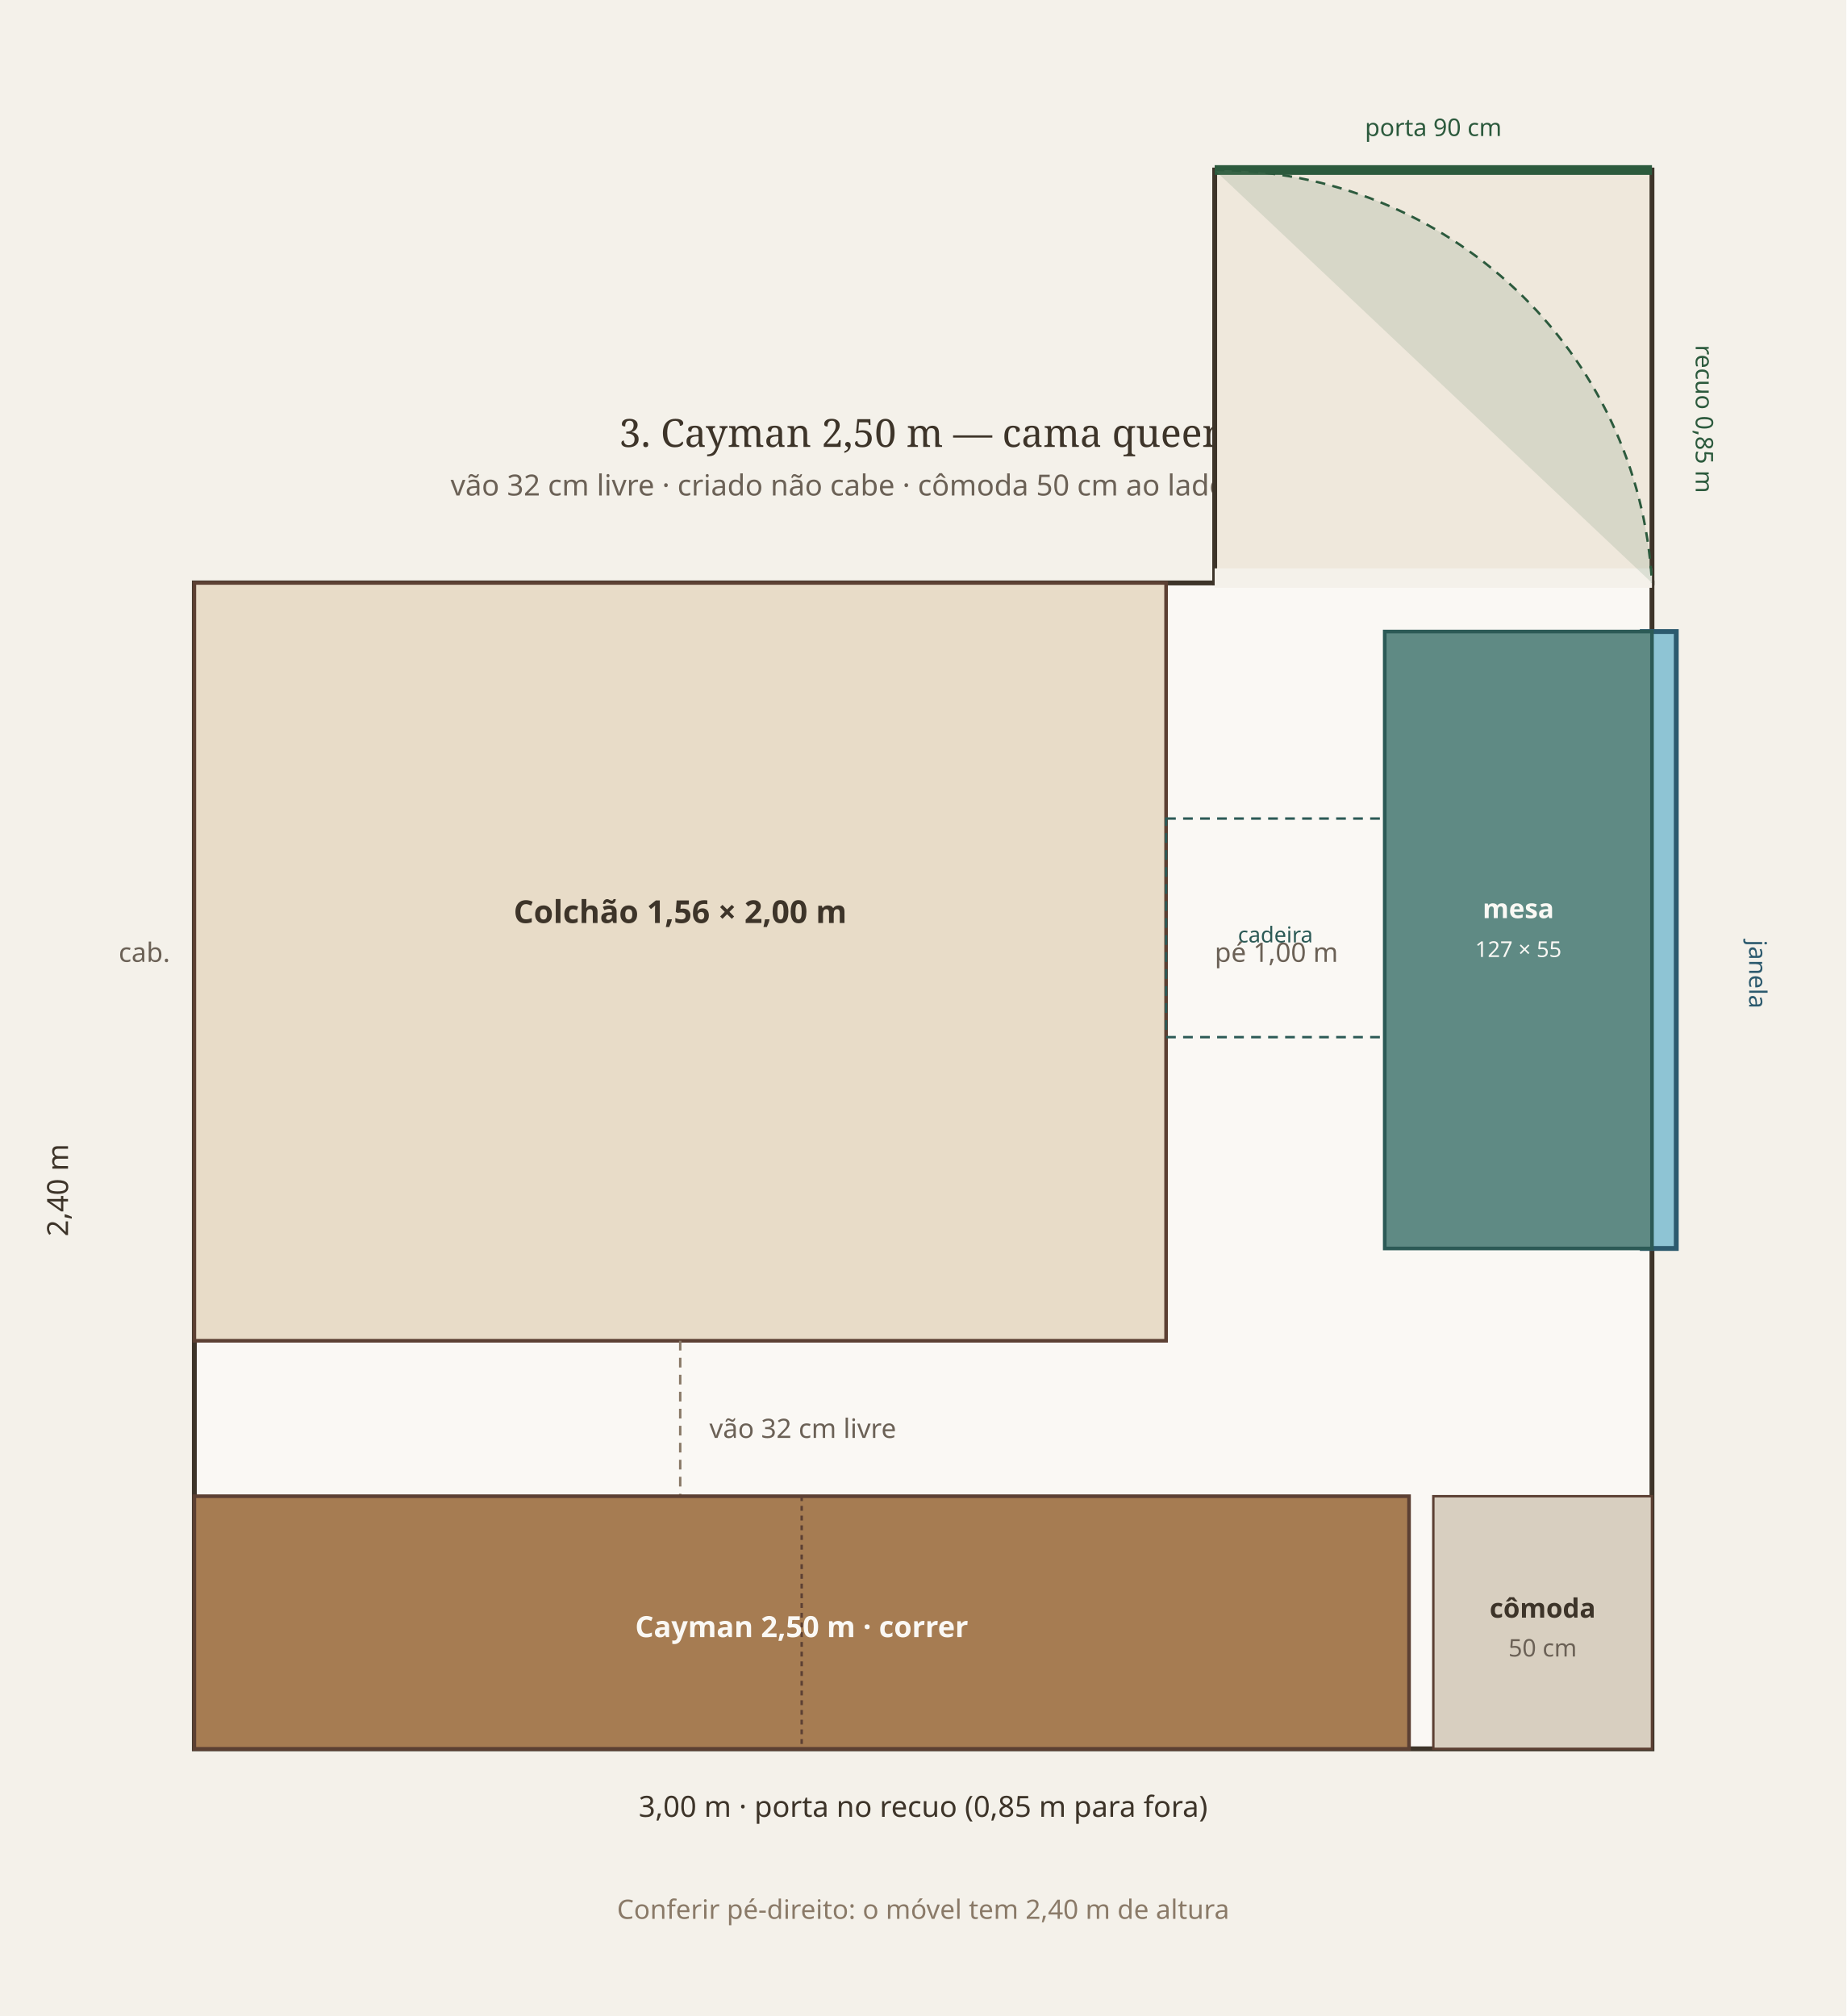
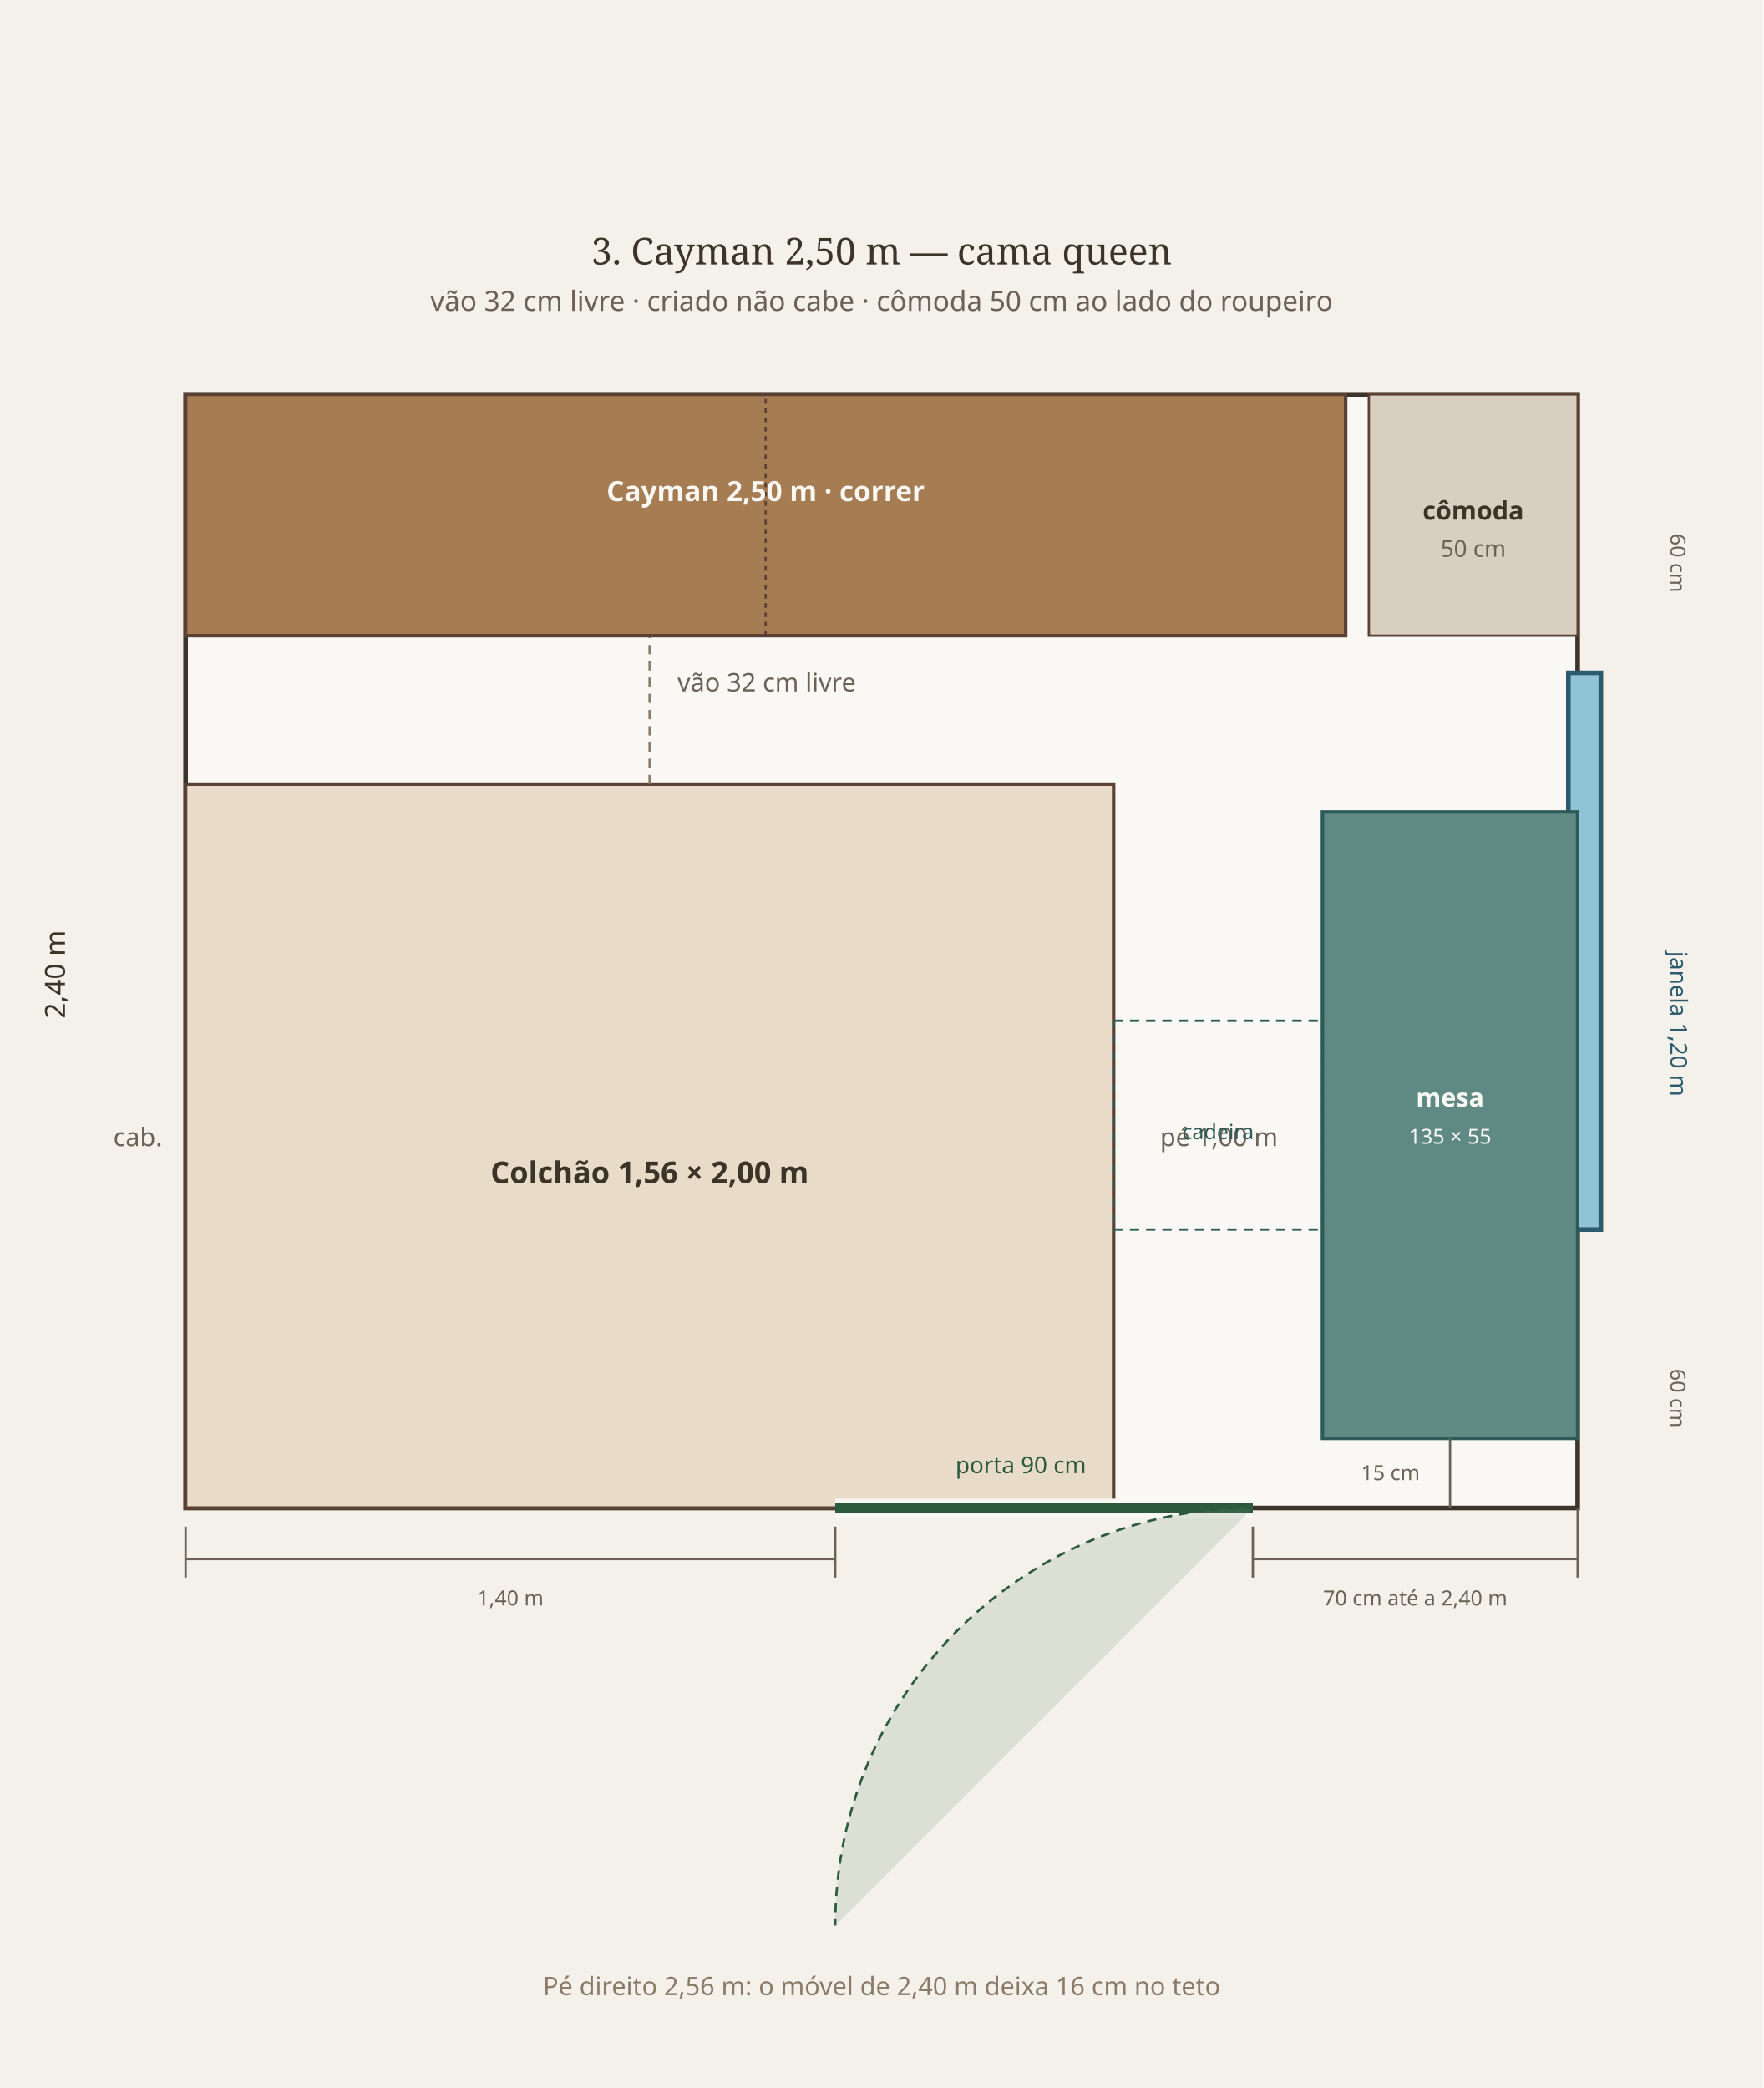
- <svg xmlns="http://www.w3.org/2000/svg" viewBox="0 -150 760 830" role="img">
-   <rect x="0" y="-150" width="760" height="830" fill="#f4f1ea" />
+ <svg xmlns="http://www.w3.org/2000/svg" viewBox="0 -80 760 900" role="img">
+   <rect x="0" y="-80" width="760" height="900" fill="#f4f1ea" />
  <text x="380" y="34" text-anchor="middle" font-family="Georgia, serif" font-size="16" fill="#3d3429">3. Cayman 2,50 m — cama queen</text>
  <text x="380" y="54" text-anchor="middle" font-family="system-ui, sans-serif" font-size="12" fill="#6b6156">vão 32 cm livre · criado não cabe · cômoda 50 cm ao lado do roupeiro</text>
  <rect x="80" y="90" width="600" height="480" fill="#faf8f4" stroke="#3d3429" stroke-width="2" />
-   <rect x="80" y="90" width="400" height="312" fill="#e8dcc8" stroke="#5c4033" stroke-width="1.5" />
-   <text x="280" y="230" text-anchor="middle" font-family="system-ui, sans-serif" font-size="13" fill="#3d3429" font-weight="600">Colchão 1,56 × 2,00 m</text>
-   <text x="70" y="246" text-anchor="end" font-family="system-ui, sans-serif" font-size="11" fill="#6b6156">cab.</text>
-   <text x="500" y="246" font-family="system-ui, sans-serif" font-size="11" fill="#6b6156">pé 1,00 m</text>
-   <line x1="280" y1="402" x2="280" y2="466" stroke="#8a7a68" stroke-dasharray="4 3" />
-   <text x="292" y="442" font-family="system-ui, sans-serif" font-size="11" fill="#6b6156">vão 32 cm livre</text>
-   <rect x="80" y="466" width="500" height="104" fill="#a67c52" stroke="#5c4033" stroke-width="1.5" />
-   <line x1="330" y1="466" x2="330" y2="570" stroke="#5c4033" stroke-dasharray="2 2" />
-   <text x="330" y="524" text-anchor="middle" font-family="system-ui, sans-serif" font-size="12" fill="#faf8f4" font-weight="600">Cayman 2,50 m · correr</text>
-   <rect x="590" y="466" width="90" height="104" fill="#d8cfc0" stroke="#5c4033" />
-   <text x="635" y="516" text-anchor="middle" font-family="system-ui, sans-serif" font-size="11" fill="#3d3429" font-weight="600">cômoda</text>
-   <text x="635" y="532" text-anchor="middle" font-family="system-ui, sans-serif" font-size="10" fill="#6b6156">50 cm</text>
-   <rect x="500" y="-80" width="180" height="170" fill="#efe8dc" stroke="#3d3429" stroke-width="2" />
-   <rect x="500" y="84" width="180" height="8" fill="#f4f1ea" />
-   <line x1="500" y1="-80" x2="680" y2="-80" stroke="#2c5a3d" stroke-width="4" />
-   <path d="M500 -80 A180 180 0 0 1 680 90" fill="#6b8f71" fill-opacity="0.18" stroke="#2c5a3d" stroke-dasharray="4 3" />
-   <text x="590" y="-94" text-anchor="middle" font-family="system-ui, sans-serif" font-size="10" fill="#2c5a3d">porta 90 cm</text>
-   <text x="698" y="-8" font-family="system-ui, sans-serif" font-size="10" fill="#2c5a3d" transform="rotate(90 698 -8)">recuo 0,85 m</text>
-   <rect x="676" y="110" width="14" height="254" fill="#8ec4d4" stroke="#2c5a6e" stroke-width="2" />
-   <text x="720" y="237" font-family="system-ui, sans-serif" font-size="10" fill="#2c5a6e" transform="rotate(90 720 237)">janela</text>
-   <rect x="570" y="110" width="110" height="254" fill="#5f8a84" stroke="#2c5a56" stroke-width="1.5" />
-   <text x="625" y="228" text-anchor="middle" font-family="system-ui, sans-serif" font-size="11" fill="#faf8f4" font-weight="600">mesa</text>
-   <text x="625" y="244" text-anchor="middle" font-family="system-ui, sans-serif" font-size="9" fill="#faf8f4">127 × 55</text>
-   <rect x="480" y="187" width="90" height="90" fill="none" stroke="#2c5a56" stroke-dasharray="4 3" />
-   <text x="525" y="238" text-anchor="middle" font-family="system-ui, sans-serif" font-size="9" fill="#2c5a56">cadeira</text>
-   <text x="380" y="598" text-anchor="middle" font-family="system-ui, sans-serif" font-size="12" fill="#3d3429">3,00 m · porta no recuo (0,85 m para fora)</text>
+   <rect x="80" y="258" width="400" height="312" fill="#e8dcc8" stroke="#5c4033" stroke-width="1.5" />
+   <text x="280" y="430" text-anchor="middle" font-family="system-ui, sans-serif" font-size="13" fill="#3d3429" font-weight="600">Colchão 1,56 × 2,00 m</text>
+   <text x="70" y="414" text-anchor="end" font-family="system-ui, sans-serif" font-size="11" fill="#6b6156">cab.</text>
+   <text x="500" y="414" font-family="system-ui, sans-serif" font-size="11" fill="#6b6156">pé 1,00 m</text>
+   <line x1="280" y1="258" x2="280" y2="194" stroke="#8a7a68" stroke-dasharray="4 3" />
+   <text x="292" y="218" font-family="system-ui, sans-serif" font-size="11" fill="#6b6156">vão 32 cm livre</text>
+   <rect x="80" y="90" width="500" height="104" fill="#a67c52" stroke="#5c4033" stroke-width="1.5" />
+   <line x1="330" y1="194" x2="330" y2="90" stroke="#5c4033" stroke-dasharray="2 2" />
+   <text x="330" y="136" text-anchor="middle" font-family="system-ui, sans-serif" font-size="12" fill="#faf8f4" font-weight="600">Cayman 2,50 m · correr</text>
+   <rect x="590" y="90" width="90" height="104" fill="#d8cfc0" stroke="#5c4033" />
+   <text x="635" y="144" text-anchor="middle" font-family="system-ui, sans-serif" font-size="11" fill="#3d3429" font-weight="600">cômoda</text>
+   <text x="635" y="160" text-anchor="middle" font-family="system-ui, sans-serif" font-size="10" fill="#6b6156">50 cm</text>
+   <rect x="360" y="566" width="180" height="8" fill="#faf8f4" />
+   <line x1="360" y1="570" x2="540" y2="570" stroke="#2c5a3d" stroke-width="4" />
+   <path d="M540 570 A180 180 0 0 0 360 750" fill="#6b8f71" fill-opacity="0.18" stroke="#2c5a3d" stroke-dasharray="4 3" />
+   <text x="440" y="555" text-anchor="middle" font-family="system-ui, sans-serif" font-size="10" fill="#2c5a3d">porta 90 cm</text>
+   <line x1="80" y1="578" x2="80" y2="600" stroke="#6b6156" />
+   <line x1="360" y1="578" x2="360" y2="600" stroke="#6b6156" />
+   <line x1="80" y1="592" x2="360" y2="592" stroke="#6b6156" />
+   <text x="220" y="612" text-anchor="middle" font-family="system-ui, sans-serif" font-size="9" fill="#6b6156">1,40 m</text>
+   <line x1="540" y1="578" x2="540" y2="600" stroke="#6b6156" />
+   <line x1="680" y1="570" x2="680" y2="600" stroke="#6b6156" />
+   <line x1="540" y1="592" x2="680" y2="592" stroke="#6b6156" />
+   <text x="610" y="612" text-anchor="middle" font-family="system-ui, sans-serif" font-size="9" fill="#6b6156">70 cm até a 2,40 m</text>
+   <rect x="676" y="210" width="14" height="240" fill="#8ec4d4" stroke="#2c5a6e" stroke-width="2" />
+   <text x="720" y="150" font-family="system-ui, sans-serif" font-size="9" fill="#6b6156" transform="rotate(90 720 150)">60 cm</text>
+   <text x="720" y="330" font-family="system-ui, sans-serif" font-size="10" fill="#2c5a6e" transform="rotate(90 720 330)">janela 1,20 m</text>
+   <text x="720" y="510" font-family="system-ui, sans-serif" font-size="9" fill="#6b6156" transform="rotate(90 720 510)">60 cm</text>
+   <rect x="570" y="270" width="110" height="270" fill="#5f8a84" stroke="#2c5a56" stroke-width="1.5" />
+   <text x="625" y="397" text-anchor="middle" font-family="system-ui, sans-serif" font-size="11" fill="#faf8f4" font-weight="600">mesa</text>
+   <text x="625" y="413" text-anchor="middle" font-family="system-ui, sans-serif" font-size="9" fill="#faf8f4">135 × 55</text>
+   <rect x="480" y="360" width="90" height="90" fill="none" stroke="#2c5a56" stroke-dasharray="4 3" />
+   <text x="525" y="411" text-anchor="middle" font-family="system-ui, sans-serif" font-size="9" fill="#2c5a56">cadeira</text>
+   <line x1="625" y1="540" x2="625" y2="570" stroke="#6b6156" />
+   <text x="612" y="558" text-anchor="end" font-family="system-ui, sans-serif" font-size="9" fill="#6b6156">15 cm</text>
  <text x="28" y="340" text-anchor="middle" font-family="system-ui, sans-serif" font-size="12" fill="#3d3429" transform="rotate(-90 28 340)">2,40 m</text>
-   <text x="380" y="640" text-anchor="middle" font-family="system-ui, sans-serif" font-size="11" fill="#8a7a68">Conferir pé-direito: o móvel tem 2,40 m de altura</text>
+   <text x="380" y="780" text-anchor="middle" font-family="system-ui, sans-serif" font-size="11" fill="#8a7a68">Pé direito 2,56 m: o móvel de 2,40 m deixa 16 cm no teto</text>
</svg>
